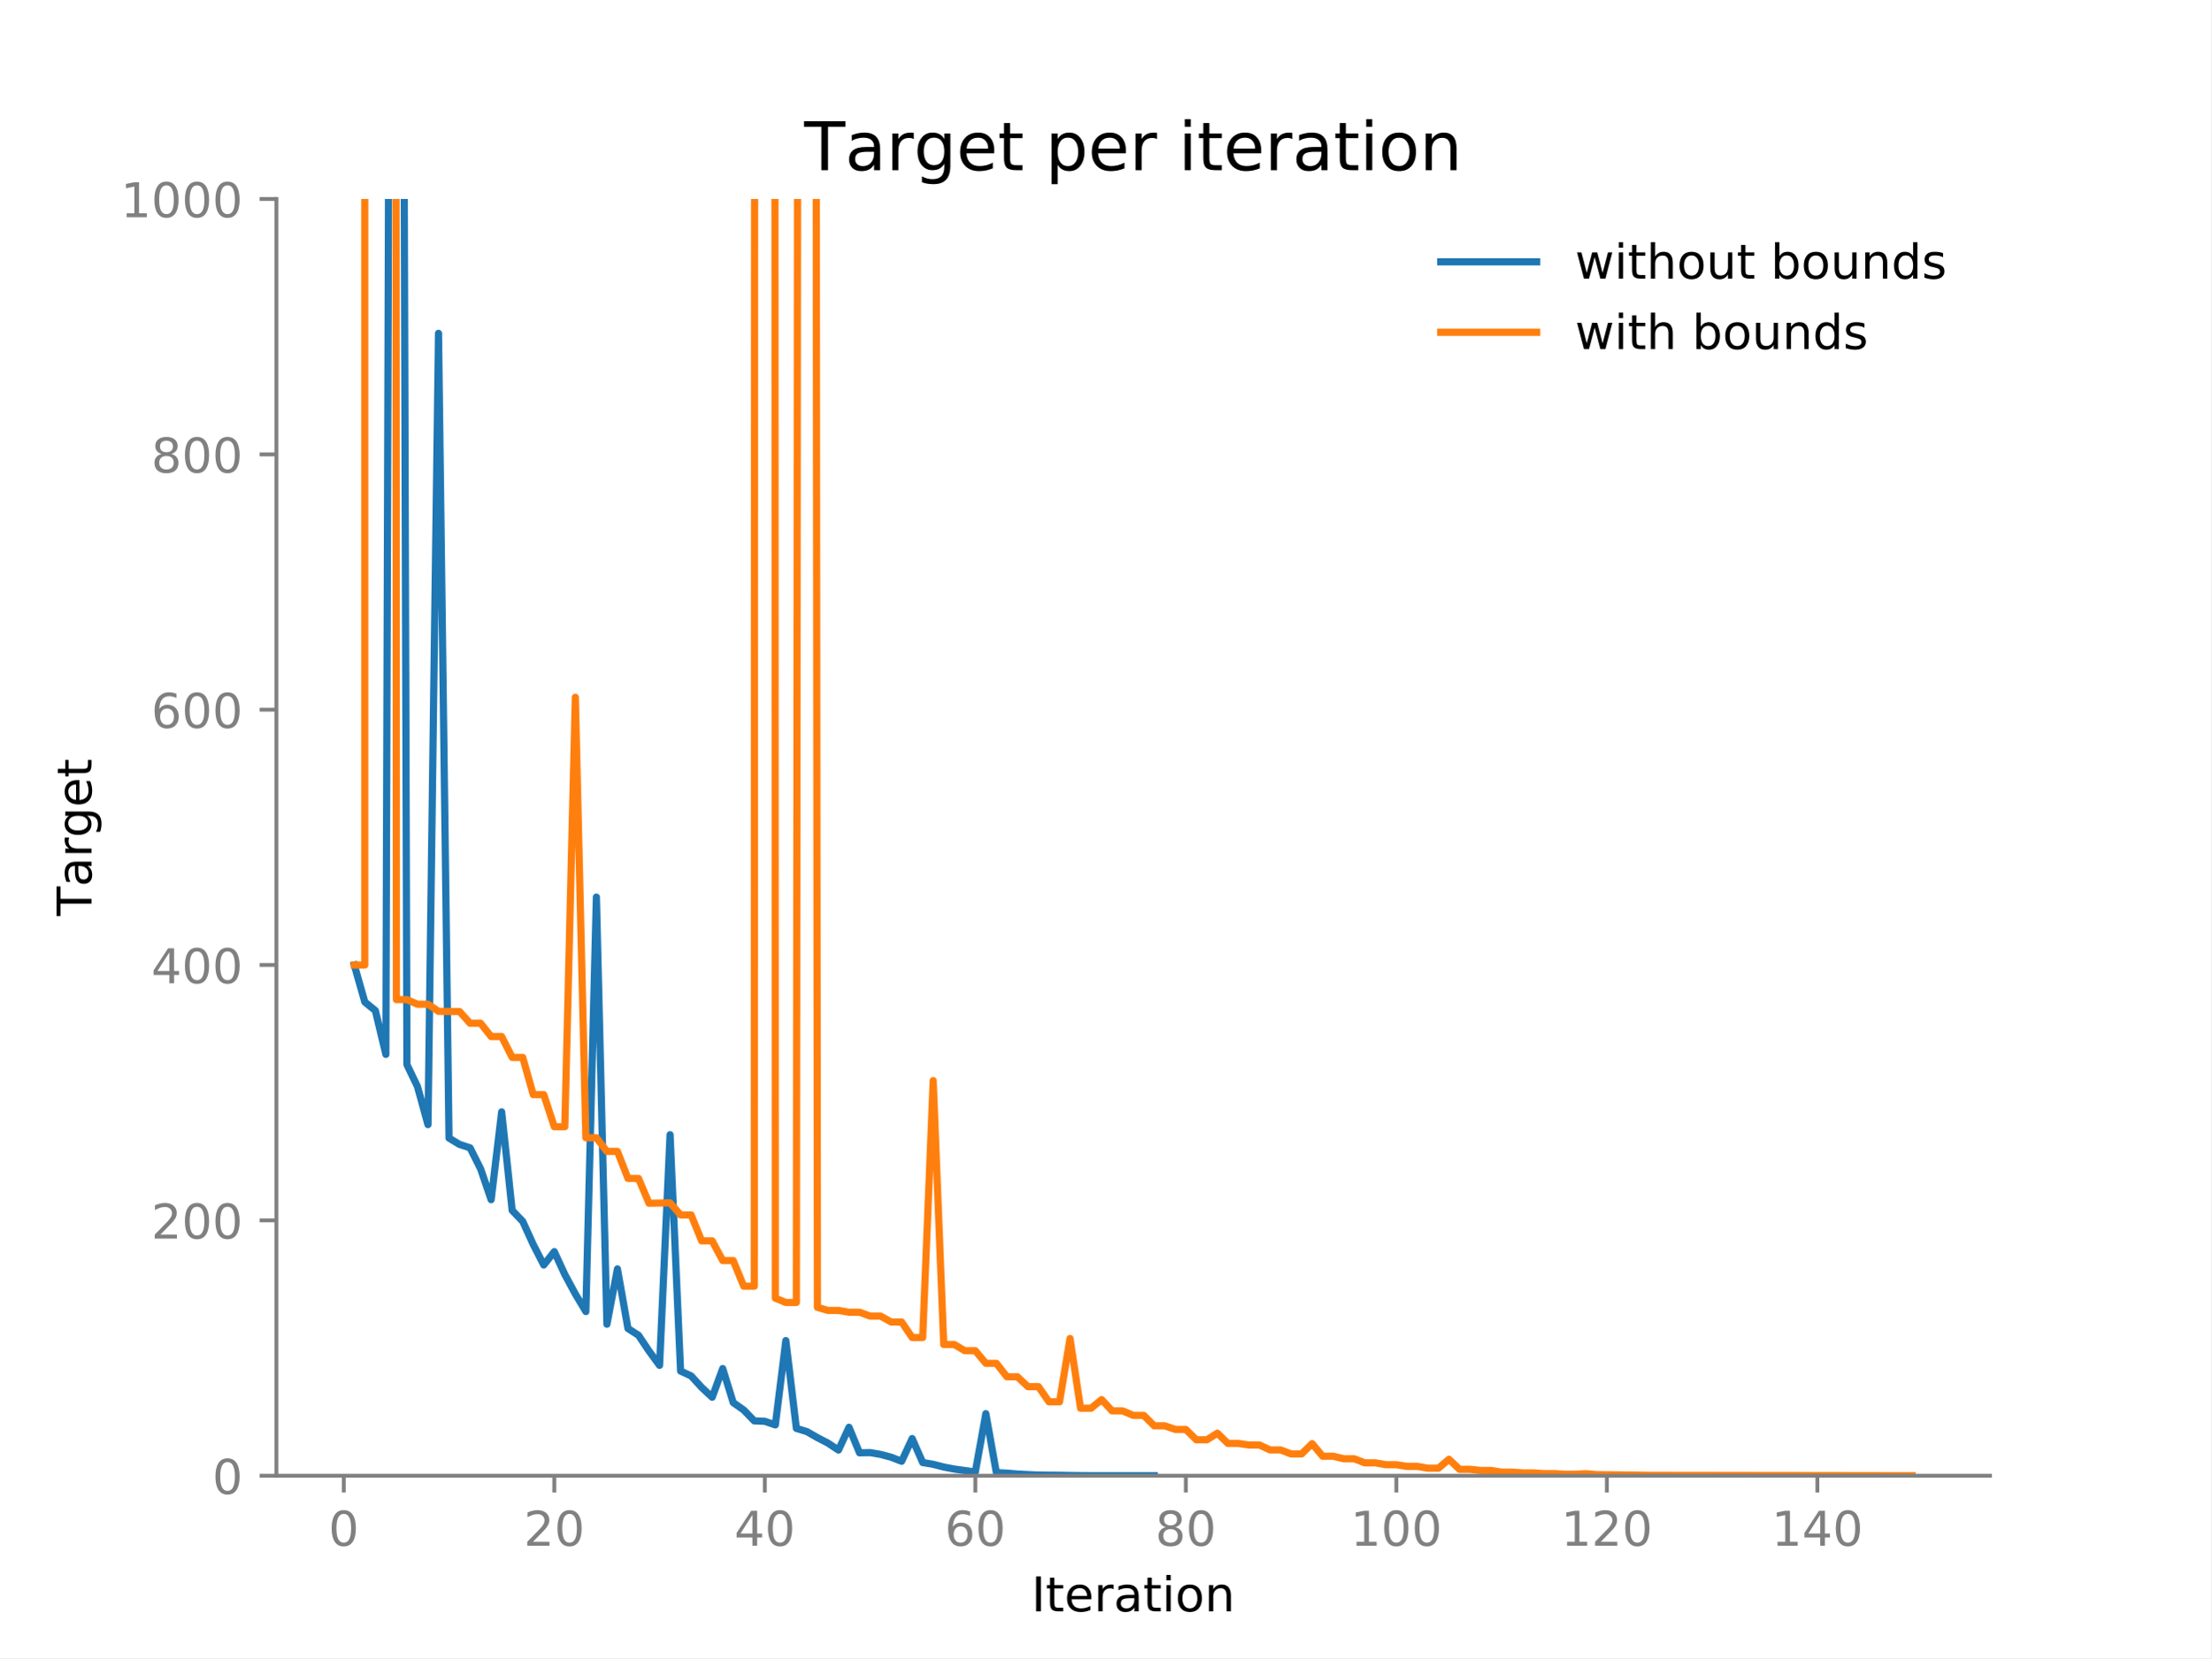
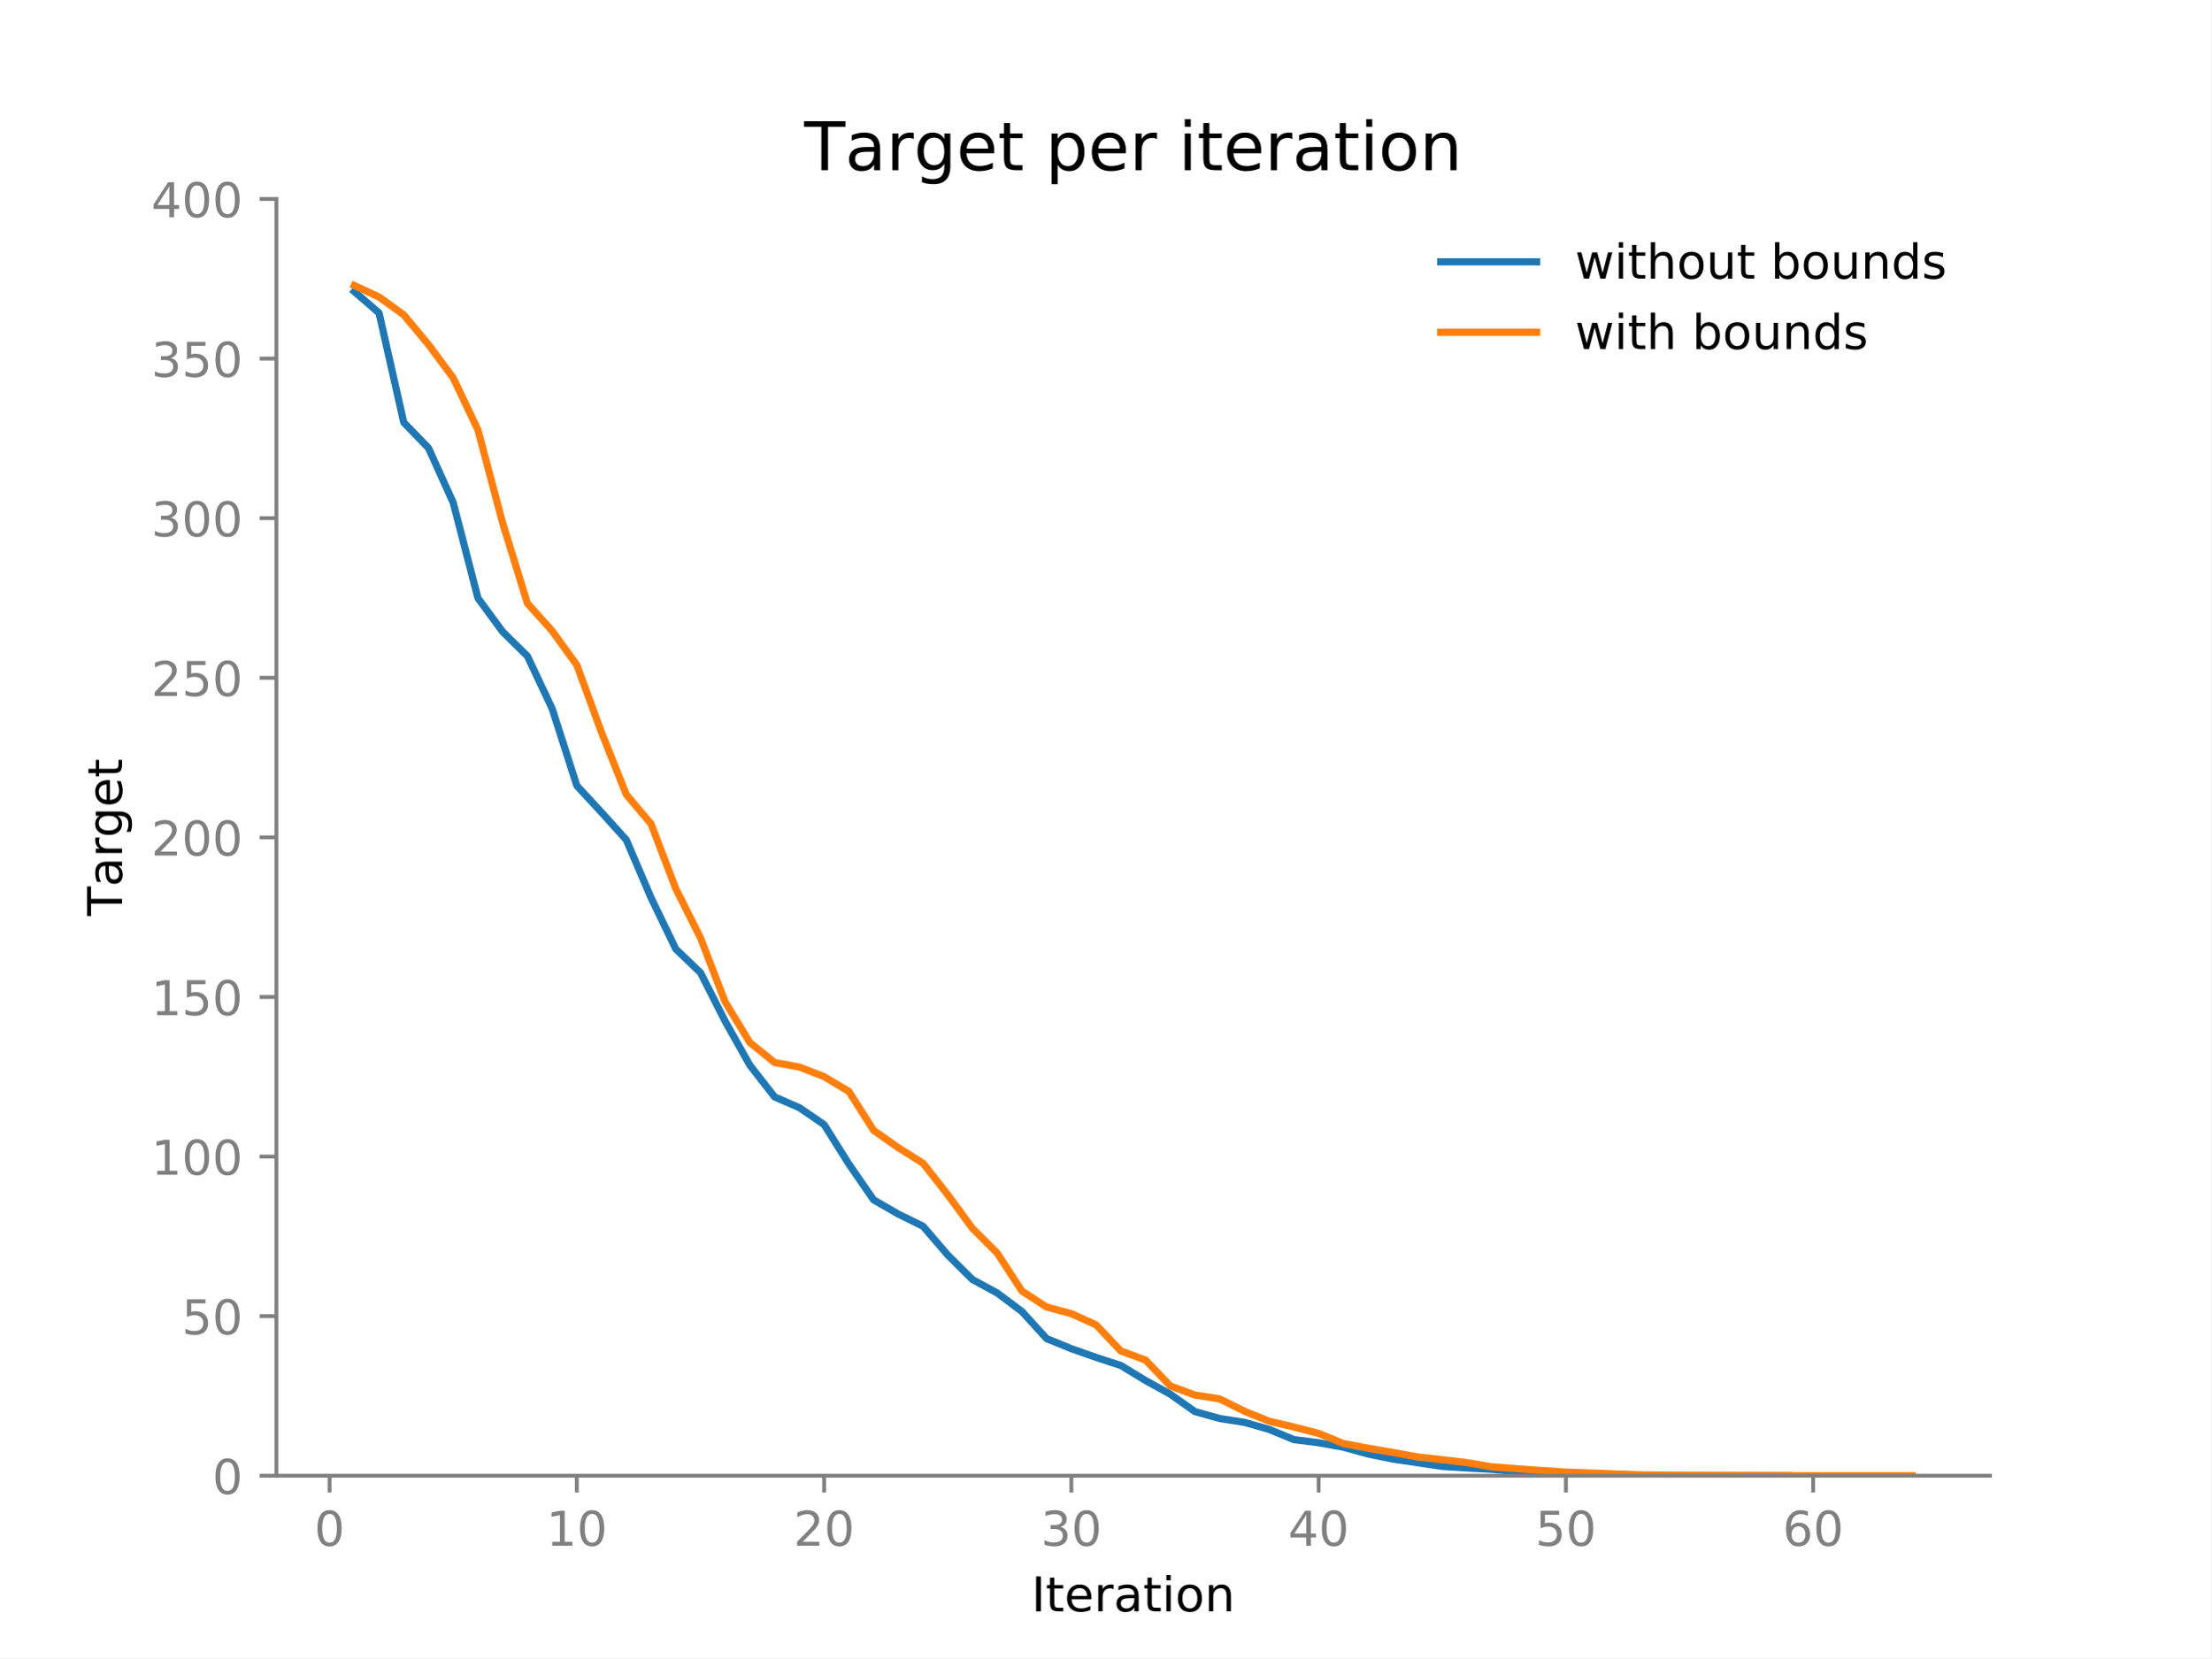
<svg xmlns="http://www.w3.org/2000/svg" xmlns:xlink="http://www.w3.org/1999/xlink" height="345.6pt" version="1.1" viewBox="0 0 460.8 345.6" width="460.8pt">
  <defs>
    <style type="text/css">
*{stroke-linecap:butt;stroke-linejoin:round;}
  </style>
  </defs>
  <g id="figure_1">
    <g id="patch_1">
      <path d="M 0 345.6  L 460.8 345.6  L 460.8 0  L 0 0  z " style="fill:#ffffff;" />
    </g>
    <g id="axes_1">
      <g id="patch_2">
        <path d="M 57.6 307.584  L 414.72 307.584  L 414.72 41.472  L 57.6 41.472  z " style="fill:#ffffff;" />
      </g>
      <g id="matplotlib.axis_1">
        <g id="xtick_1">
          <g id="line2d_1">
            <defs>
-               <path d="M 0 0  L 0 3.5  " id="m849aa59023" style="stroke:#808080;stroke-width:0.8;" />
-             </defs>
-             <g>
-               <use style="fill:#808080;stroke:#808080;stroke-width:0.8;" x="71.639" xlink:href="#m849aa59023" y="307.584" />
+               <path d="M 0 0  L 0 3.5  " id="m22d3cbc49f" style="stroke:#808080;stroke-width:0.8;" />
+             </defs>
+             <g>
+               <use style="fill:#808080;stroke:#808080;stroke-width:0.8;" x="68.679" xlink:href="#m22d3cbc49f" y="307.584" />
            </g>
          </g>
          <g id="text_1">
            <defs>
              <path d="M 31.781 66.406  Q 24.172 66.406 20.328 58.906  Q 16.5 51.422 16.5 36.375  Q 16.5 21.391 20.328 13.891  Q 24.172 6.391 31.781 6.391  Q 39.453 6.391 43.281 13.891  Q 47.125 21.391 47.125 36.375  Q 47.125 51.422 43.281 58.906  Q 39.453 66.406 31.781 66.406  z M 31.781 74.219  Q 44.047 74.219 50.516 64.516  Q 56.984 54.828 56.984 36.375  Q 56.984 17.969 50.516 8.266  Q 44.047 -1.422 31.781 -1.422  Q 19.531 -1.422 13.062 8.266  Q 6.594 17.969 6.594 36.375  Q 6.594 54.828 13.062 64.516  Q 19.531 74.219 31.781 74.219  z " id="DejaVuSans-30" />
            </defs>
-             <g style="fill:#808080;" transform="translate(68.45786 322.1824)scale(0.1 -0.1)">
+             <g style="fill:#808080;" transform="translate(65.49823 322.1824)scale(0.1 -0.1)">
              <use xlink:href="#DejaVuSans-30" />
            </g>
          </g>
        </g>
        <g id="xtick_2">
          <g id="line2d_2">
            <g>
-               <use style="fill:#808080;stroke:#808080;stroke-width:0.8;" x="115.511" xlink:href="#m849aa59023" y="307.584" />
+               <use style="fill:#808080;stroke:#808080;stroke-width:0.8;" x="120.212" xlink:href="#m22d3cbc49f" y="307.584" />
            </g>
          </g>
          <g id="text_2">
            <defs>
-               <path d="M 19.188 8.297  L 53.609 8.297  L 53.609 0  L 7.328 0  L 7.328 8.297  Q 12.938 14.109 22.625 23.891  Q 32.328 33.688 34.812 36.531  Q 39.547 41.844 41.422 45.531  Q 43.312 49.219 43.312 52.781  Q 43.312 58.594 39.234 62.25  Q 35.156 65.922 28.609 65.922  Q 23.969 65.922 18.812 64.312  Q 13.672 62.703 7.812 59.422  L 7.812 69.391  Q 13.766 71.781 18.938 73  Q 24.125 74.219 28.422 74.219  Q 39.75 74.219 46.484 68.547  Q 53.219 62.891 53.219 53.422  Q 53.219 48.922 51.531 44.891  Q 49.859 40.875 45.406 35.406  Q 44.188 33.984 37.641 27.219  Q 31.109 20.453 19.188 8.297  z " id="DejaVuSans-32" />
-             </defs>
-             <g style="fill:#808080;" transform="translate(109.1489 322.1824)scale(0.1 -0.1)">
-               <use xlink:href="#DejaVuSans-32" />
+               <path d="M 12.406 8.297  L 28.516 8.297  L 28.516 63.922  L 10.984 60.406  L 10.984 69.391  L 28.422 72.906  L 38.281 72.906  L 38.281 8.297  L 54.391 8.297  L 54.391 0  L 12.406 0  z " id="DejaVuSans-31" />
+             </defs>
+             <g style="fill:#808080;" transform="translate(113.8494 322.1824)scale(0.1 -0.1)">
+               <use xlink:href="#DejaVuSans-31" />
              <use x="63.623" xlink:href="#DejaVuSans-30" />
            </g>
          </g>
        </g>
        <g id="xtick_3">
          <g id="line2d_3">
            <g>
-               <use style="fill:#808080;stroke:#808080;stroke-width:0.8;" x="159.384" xlink:href="#m849aa59023" y="307.584" />
+               <use style="fill:#808080;stroke:#808080;stroke-width:0.8;" x="171.744" xlink:href="#m22d3cbc49f" y="307.584" />
            </g>
          </g>
          <g id="text_3">
            <defs>
-               <path d="M 37.797 64.312  L 12.891 25.391  L 37.797 25.391  z M 35.203 72.906  L 47.609 72.906  L 47.609 25.391  L 58.016 25.391  L 58.016 17.188  L 47.609 17.188  L 47.609 0  L 37.797 0  L 37.797 17.188  L 4.891 17.188  L 4.891 26.703  z " id="DejaVuSans-34" />
-             </defs>
-             <g style="fill:#808080;" transform="translate(153.0211 322.1824)scale(0.1 -0.1)">
-               <use xlink:href="#DejaVuSans-34" />
+               <path d="M 19.188 8.297  L 53.609 8.297  L 53.609 0  L 7.328 0  L 7.328 8.297  Q 12.938 14.109 22.625 23.891  Q 32.328 33.688 34.812 36.531  Q 39.547 41.844 41.422 45.531  Q 43.312 49.219 43.312 52.781  Q 43.312 58.594 39.234 62.25  Q 35.156 65.922 28.609 65.922  Q 23.969 65.922 18.812 64.312  Q 13.672 62.703 7.812 59.422  L 7.812 69.391  Q 13.766 71.781 18.938 73  Q 24.125 74.219 28.422 74.219  Q 39.75 74.219 46.484 68.547  Q 53.219 62.891 53.219 53.422  Q 53.219 48.922 51.531 44.891  Q 49.859 40.875 45.406 35.406  Q 44.188 33.984 37.641 27.219  Q 31.109 20.453 19.188 8.297  z " id="DejaVuSans-32" />
+             </defs>
+             <g style="fill:#808080;" transform="translate(165.3819 322.1824)scale(0.1 -0.1)">
+               <use xlink:href="#DejaVuSans-32" />
              <use x="63.623" xlink:href="#DejaVuSans-30" />
            </g>
          </g>
        </g>
        <g id="xtick_4">
          <g id="line2d_4">
            <g>
-               <use style="fill:#808080;stroke:#808080;stroke-width:0.8;" x="203.256" xlink:href="#m849aa59023" y="307.584" />
+               <use style="fill:#808080;stroke:#808080;stroke-width:0.8;" x="223.277" xlink:href="#m22d3cbc49f" y="307.584" />
            </g>
          </g>
          <g id="text_4">
            <defs>
-               <path d="M 33.016 40.375  Q 26.375 40.375 22.484 35.828  Q 18.609 31.297 18.609 23.391  Q 18.609 15.531 22.484 10.953  Q 26.375 6.391 33.016 6.391  Q 39.656 6.391 43.531 10.953  Q 47.406 15.531 47.406 23.391  Q 47.406 31.297 43.531 35.828  Q 39.656 40.375 33.016 40.375  z M 52.594 71.297  L 52.594 62.312  Q 48.875 64.062 45.094 64.984  Q 41.312 65.922 37.594 65.922  Q 27.828 65.922 22.672 59.328  Q 17.531 52.734 16.797 39.406  Q 19.672 43.656 24.016 45.922  Q 28.375 48.188 33.594 48.188  Q 44.578 48.188 50.953 41.516  Q 57.328 34.859 57.328 23.391  Q 57.328 12.156 50.688 5.359  Q 44.047 -1.422 33.016 -1.422  Q 20.359 -1.422 13.672 8.266  Q 6.984 17.969 6.984 36.375  Q 6.984 53.656 15.188 63.938  Q 23.391 74.219 37.203 74.219  Q 40.922 74.219 44.703 73.484  Q 48.484 72.75 52.594 71.297  z " id="DejaVuSans-36" />
-             </defs>
-             <g style="fill:#808080;" transform="translate(196.8933 322.1824)scale(0.1 -0.1)">
-               <use xlink:href="#DejaVuSans-36" />
+               <path d="M 40.578 39.312  Q 47.656 37.797 51.625 33  Q 55.609 28.219 55.609 21.188  Q 55.609 10.406 48.188 4.484  Q 40.766 -1.422 27.094 -1.422  Q 22.516 -1.422 17.656 -0.516  Q 12.797 0.391 7.625 2.203  L 7.625 11.719  Q 11.719 9.328 16.594 8.109  Q 21.484 6.891 26.812 6.891  Q 36.078 6.891 40.938 10.547  Q 45.797 14.203 45.797 21.188  Q 45.797 27.641 41.281 31.266  Q 36.766 34.906 28.719 34.906  L 20.219 34.906  L 20.219 43.016  L 29.109 43.016  Q 36.375 43.016 40.234 45.922  Q 44.094 48.828 44.094 54.297  Q 44.094 59.906 40.109 62.906  Q 36.141 65.922 28.719 65.922  Q 24.656 65.922 20.016 65.031  Q 15.375 64.156 9.812 62.312  L 9.812 71.094  Q 15.438 72.656 20.344 73.438  Q 25.25 74.219 29.594 74.219  Q 40.828 74.219 47.359 69.109  Q 53.906 64.016 53.906 55.328  Q 53.906 49.266 50.438 45.094  Q 46.969 40.922 40.578 39.312  z " id="DejaVuSans-33" />
+             </defs>
+             <g style="fill:#808080;" transform="translate(216.9144 322.1824)scale(0.1 -0.1)">
+               <use xlink:href="#DejaVuSans-33" />
              <use x="63.623" xlink:href="#DejaVuSans-30" />
            </g>
          </g>
        </g>
        <g id="xtick_5">
          <g id="line2d_5">
            <g>
-               <use style="fill:#808080;stroke:#808080;stroke-width:0.8;" x="247.128" xlink:href="#m849aa59023" y="307.584" />
+               <use style="fill:#808080;stroke:#808080;stroke-width:0.8;" x="274.809" xlink:href="#m22d3cbc49f" y="307.584" />
            </g>
          </g>
          <g id="text_5">
            <defs>
-               <path d="M 31.781 34.625  Q 24.75 34.625 20.719 30.859  Q 16.703 27.094 16.703 20.516  Q 16.703 13.922 20.719 10.156  Q 24.75 6.391 31.781 6.391  Q 38.812 6.391 42.859 10.172  Q 46.922 13.969 46.922 20.516  Q 46.922 27.094 42.891 30.859  Q 38.875 34.625 31.781 34.625  z M 21.922 38.812  Q 15.578 40.375 12.031 44.719  Q 8.5 49.078 8.5 55.328  Q 8.5 64.062 14.719 69.141  Q 20.953 74.219 31.781 74.219  Q 42.672 74.219 48.875 69.141  Q 55.078 64.062 55.078 55.328  Q 55.078 49.078 51.531 44.719  Q 48 40.375 41.703 38.812  Q 48.828 37.156 52.797 32.312  Q 56.781 27.484 56.781 20.516  Q 56.781 9.906 50.312 4.234  Q 43.844 -1.422 31.781 -1.422  Q 19.734 -1.422 13.25 4.234  Q 6.781 9.906 6.781 20.516  Q 6.781 27.484 10.781 32.312  Q 14.797 37.156 21.922 38.812  z M 18.312 54.391  Q 18.312 48.734 21.844 45.562  Q 25.391 42.391 31.781 42.391  Q 38.141 42.391 41.719 45.562  Q 45.312 48.734 45.312 54.391  Q 45.312 60.062 41.719 63.234  Q 38.141 66.406 31.781 66.406  Q 25.391 66.406 21.844 63.234  Q 18.312 60.062 18.312 54.391  z " id="DejaVuSans-38" />
-             </defs>
-             <g style="fill:#808080;" transform="translate(240.7656 322.1824)scale(0.1 -0.1)">
-               <use xlink:href="#DejaVuSans-38" />
+               <path d="M 37.797 64.312  L 12.891 25.391  L 37.797 25.391  z M 35.203 72.906  L 47.609 72.906  L 47.609 25.391  L 58.016 25.391  L 58.016 17.188  L 47.609 17.188  L 47.609 0  L 37.797 0  L 37.797 17.188  L 4.891 17.188  L 4.891 26.703  z " id="DejaVuSans-34" />
+             </defs>
+             <g style="fill:#808080;" transform="translate(268.4469 322.1824)scale(0.1 -0.1)">
+               <use xlink:href="#DejaVuSans-34" />
              <use x="63.623" xlink:href="#DejaVuSans-30" />
            </g>
          </g>
        </g>
        <g id="xtick_6">
          <g id="line2d_6">
            <g>
-               <use style="fill:#808080;stroke:#808080;stroke-width:0.8;" x="291" xlink:href="#m849aa59023" y="307.584" />
+               <use style="fill:#808080;stroke:#808080;stroke-width:0.8;" x="326.342" xlink:href="#m22d3cbc49f" y="307.584" />
            </g>
          </g>
          <g id="text_6">
            <defs>
-               <path d="M 12.406 8.297  L 28.516 8.297  L 28.516 63.922  L 10.984 60.406  L 10.984 69.391  L 28.422 72.906  L 38.281 72.906  L 38.281 8.297  L 54.391 8.297  L 54.391 0  L 12.406 0  z " id="DejaVuSans-31" />
-             </defs>
-             <g style="fill:#808080;" transform="translate(281.4565 322.1824)scale(0.1 -0.1)">
-               <use xlink:href="#DejaVuSans-31" />
-               <use x="63.623" xlink:href="#DejaVuSans-30" />
-               <use x="127.246" xlink:href="#DejaVuSans-30" />
+               <path d="M 10.797 72.906  L 49.516 72.906  L 49.516 64.594  L 19.828 64.594  L 19.828 46.734  Q 21.969 47.469 24.109 47.828  Q 26.266 48.188 28.422 48.188  Q 40.625 48.188 47.75 41.5  Q 54.891 34.812 54.891 23.391  Q 54.891 11.625 47.562 5.094  Q 40.234 -1.422 26.906 -1.422  Q 22.312 -1.422 17.547 -0.641  Q 12.797 0.141 7.719 1.703  L 7.719 11.625  Q 12.109 9.234 16.797 8.062  Q 21.484 6.891 26.703 6.891  Q 35.156 6.891 40.078 11.328  Q 45.016 15.766 45.016 23.391  Q 45.016 31 40.078 35.438  Q 35.156 39.891 26.703 39.891  Q 22.75 39.891 18.812 39.016  Q 14.891 38.141 10.797 36.281  z " id="DejaVuSans-35" />
+             </defs>
+             <g style="fill:#808080;" transform="translate(319.9793 322.1824)scale(0.1 -0.1)">
+               <use xlink:href="#DejaVuSans-35" />
+               <use x="63.623" xlink:href="#DejaVuSans-30" />
            </g>
          </g>
        </g>
        <g id="xtick_7">
          <g id="line2d_7">
            <g>
-               <use style="fill:#808080;stroke:#808080;stroke-width:0.8;" x="334.873" xlink:href="#m849aa59023" y="307.584" />
+               <use style="fill:#808080;stroke:#808080;stroke-width:0.8;" x="377.874" xlink:href="#m22d3cbc49f" y="307.584" />
            </g>
          </g>
          <g id="text_7">
-             <g style="fill:#808080;" transform="translate(325.3288 322.1824)scale(0.1 -0.1)">
-               <use xlink:href="#DejaVuSans-31" />
-               <use x="63.623" xlink:href="#DejaVuSans-32" />
-               <use x="127.246" xlink:href="#DejaVuSans-30" />
-             </g>
-           </g>
-         </g>
-         <g id="xtick_8">
-           <g id="line2d_8">
-             <g>
-               <use style="fill:#808080;stroke:#808080;stroke-width:0.8;" x="378.745" xlink:href="#m849aa59023" y="307.584" />
-             </g>
-           </g>
-           <g id="text_8">
-             <g style="fill:#808080;" transform="translate(369.201 322.1824)scale(0.1 -0.1)">
-               <use xlink:href="#DejaVuSans-31" />
-               <use x="63.623" xlink:href="#DejaVuSans-34" />
-               <use x="127.246" xlink:href="#DejaVuSans-30" />
-             </g>
-           </g>
-         </g>
-         <g id="text_9">
+             <defs>
+               <path d="M 33.016 40.375  Q 26.375 40.375 22.484 35.828  Q 18.609 31.297 18.609 23.391  Q 18.609 15.531 22.484 10.953  Q 26.375 6.391 33.016 6.391  Q 39.656 6.391 43.531 10.953  Q 47.406 15.531 47.406 23.391  Q 47.406 31.297 43.531 35.828  Q 39.656 40.375 33.016 40.375  z M 52.594 71.297  L 52.594 62.312  Q 48.875 64.062 45.094 64.984  Q 41.312 65.922 37.594 65.922  Q 27.828 65.922 22.672 59.328  Q 17.531 52.734 16.797 39.406  Q 19.672 43.656 24.016 45.922  Q 28.375 48.188 33.594 48.188  Q 44.578 48.188 50.953 41.516  Q 57.328 34.859 57.328 23.391  Q 57.328 12.156 50.688 5.359  Q 44.047 -1.422 33.016 -1.422  Q 20.359 -1.422 13.672 8.266  Q 6.984 17.969 6.984 36.375  Q 6.984 53.656 15.188 63.938  Q 23.391 74.219 37.203 74.219  Q 40.922 74.219 44.703 73.484  Q 48.484 72.75 52.594 71.297  z " id="DejaVuSans-36" />
+             </defs>
+             <g style="fill:#808080;" transform="translate(371.5118 322.1824)scale(0.1 -0.1)">
+               <use xlink:href="#DejaVuSans-36" />
+               <use x="63.623" xlink:href="#DejaVuSans-30" />
+             </g>
+           </g>
+         </g>
+         <g id="text_8">
          <defs>
            <path d="M 9.812 72.906  L 19.672 72.906  L 19.672 0  L 9.812 0  z " id="DejaVuSans-49" />
            <path d="M 18.312 70.219  L 18.312 54.688  L 36.812 54.688  L 36.812 47.703  L 18.312 47.703  L 18.312 18.016  Q 18.312 11.328 20.141 9.422  Q 21.969 7.516 27.594 7.516  L 36.812 7.516  L 36.812 0  L 27.594 0  Q 17.188 0 13.234 3.875  Q 9.281 7.766 9.281 18.016  L 9.281 47.703  L 2.688 47.703  L 2.688 54.688  L 9.281 54.688  L 9.281 70.219  z " id="DejaVuSans-74" />
            <path d="M 56.203 29.594  L 56.203 25.203  L 14.891 25.203  Q 15.484 15.922 20.484 11.062  Q 25.484 6.203 34.422 6.203  Q 39.594 6.203 44.453 7.469  Q 49.312 8.734 54.109 11.281  L 54.109 2.781  Q 49.266 0.734 44.188 -0.344  Q 39.109 -1.422 33.891 -1.422  Q 20.797 -1.422 13.156 6.188  Q 5.516 13.812 5.516 26.812  Q 5.516 40.234 12.766 48.109  Q 20.016 56 32.328 56  Q 43.359 56 49.781 48.891  Q 56.203 41.797 56.203 29.594  z M 47.219 32.234  Q 47.125 39.594 43.094 43.984  Q 39.062 48.391 32.422 48.391  Q 24.906 48.391 20.391 44.141  Q 15.875 39.891 15.188 32.172  z " id="DejaVuSans-65" />
            <path d="M 41.109 46.297  Q 39.594 47.172 37.812 47.578  Q 36.031 48 33.891 48  Q 26.266 48 22.188 43.047  Q 18.109 38.094 18.109 28.812  L 18.109 0  L 9.078 0  L 9.078 54.688  L 18.109 54.688  L 18.109 46.188  Q 20.953 51.172 25.484 53.578  Q 30.031 56 36.531 56  Q 37.453 56 38.578 55.875  Q 39.703 55.766 41.062 55.516  z " id="DejaVuSans-72" />
            <path d="M 34.281 27.484  Q 23.391 27.484 19.188 25  Q 14.984 22.516 14.984 16.5  Q 14.984 11.719 18.141 8.906  Q 21.297 6.109 26.703 6.109  Q 34.188 6.109 38.703 11.406  Q 43.219 16.703 43.219 25.484  L 43.219 27.484  z M 52.203 31.203  L 52.203 0  L 43.219 0  L 43.219 8.297  Q 40.141 3.328 35.547 0.953  Q 30.953 -1.422 24.312 -1.422  Q 15.922 -1.422 10.953 3.297  Q 6 8.016 6 15.922  Q 6 25.141 12.172 29.828  Q 18.359 34.516 30.609 34.516  L 43.219 34.516  L 43.219 35.406  Q 43.219 41.609 39.141 45  Q 35.062 48.391 27.688 48.391  Q 23 48.391 18.547 47.266  Q 14.109 46.141 10.016 43.891  L 10.016 52.203  Q 14.938 54.109 19.578 55.047  Q 24.219 56 28.609 56  Q 40.484 56 46.344 49.844  Q 52.203 43.703 52.203 31.203  z " id="DejaVuSans-61" />
            <path d="M 9.422 54.688  L 18.406 54.688  L 18.406 0  L 9.422 0  z M 9.422 75.984  L 18.406 75.984  L 18.406 64.594  L 9.422 64.594  z " id="DejaVuSans-69" />
            <path d="M 30.609 48.391  Q 23.391 48.391 19.188 42.75  Q 14.984 37.109 14.984 27.297  Q 14.984 17.484 19.156 11.844  Q 23.344 6.203 30.609 6.203  Q 37.797 6.203 41.984 11.859  Q 46.188 17.531 46.188 27.297  Q 46.188 37.016 41.984 42.703  Q 37.797 48.391 30.609 48.391  z M 30.609 56  Q 42.328 56 49.016 48.375  Q 55.719 40.766 55.719 27.297  Q 55.719 13.875 49.016 6.219  Q 42.328 -1.422 30.609 -1.422  Q 18.844 -1.422 12.172 6.219  Q 5.516 13.875 5.516 27.297  Q 5.516 40.766 12.172 48.375  Q 18.844 56 30.609 56  z " id="DejaVuSans-6f" />
            <path d="M 54.891 33.016  L 54.891 0  L 45.906 0  L 45.906 32.719  Q 45.906 40.484 42.875 44.328  Q 39.844 48.188 33.797 48.188  Q 26.516 48.188 22.312 43.547  Q 18.109 38.922 18.109 30.906  L 18.109 0  L 9.078 0  L 9.078 54.688  L 18.109 54.688  L 18.109 46.188  Q 21.344 51.125 25.703 53.562  Q 30.078 56 35.797 56  Q 45.219 56 50.047 50.172  Q 54.891 44.344 54.891 33.016  z " id="DejaVuSans-6e" />
          </defs>
          <g transform="translate(214.9514 335.8606)scale(0.1 -0.1)">
            <use xlink:href="#DejaVuSans-49" />
            <use x="29.492" xlink:href="#DejaVuSans-74" />
            <use x="68.701" xlink:href="#DejaVuSans-65" />
            <use x="130.225" xlink:href="#DejaVuSans-72" />
            <use x="171.338" xlink:href="#DejaVuSans-61" />
            <use x="232.617" xlink:href="#DejaVuSans-74" />
            <use x="271.826" xlink:href="#DejaVuSans-69" />
            <use x="299.609" xlink:href="#DejaVuSans-6f" />
            <use x="360.791" xlink:href="#DejaVuSans-6e" />
          </g>
        </g>
      </g>
      <g id="matplotlib.axis_2">
        <g id="ytick_1">
-           <g id="line2d_9">
-             <defs>
-               <path d="M 0 0  L -3.5 0  " id="m0ab8b63453" style="stroke:#808080;stroke-width:0.8;" />
-             </defs>
-             <g>
-               <use style="fill:#808080;stroke:#808080;stroke-width:0.8;" x="57.6" xlink:href="#m0ab8b63453" y="307.584" />
-             </g>
-           </g>
-           <g id="text_10">
+           <g id="line2d_8">
+             <defs>
+               <path d="M 0 0  L -3.5 0  " id="m11de4ccf35" style="stroke:#808080;stroke-width:0.8;" />
+             </defs>
+             <g>
+               <use style="fill:#808080;stroke:#808080;stroke-width:0.8;" x="57.6" xlink:href="#m11de4ccf35" y="307.584" />
+             </g>
+           </g>
+           <g id="text_9">
            <g style="fill:#808080;" transform="translate(44.2375 311.3832)scale(0.1 -0.1)">
              <use xlink:href="#DejaVuSans-30" />
            </g>
          </g>
        </g>
        <g id="ytick_2">
+           <g id="line2d_9">
+             <g>
+               <use style="fill:#808080;stroke:#808080;stroke-width:0.8;" x="57.6" xlink:href="#m11de4ccf35" y="274.32" />
+             </g>
+           </g>
+           <g id="text_10">
+             <g style="fill:#808080;" transform="translate(37.875 278.1192)scale(0.1 -0.1)">
+               <use xlink:href="#DejaVuSans-35" />
+               <use x="63.623" xlink:href="#DejaVuSans-30" />
+             </g>
+           </g>
+         </g>
+         <g id="ytick_3">
          <g id="line2d_10">
            <g>
-               <use style="fill:#808080;stroke:#808080;stroke-width:0.8;" x="57.6" xlink:href="#m0ab8b63453" y="254.362" />
+               <use style="fill:#808080;stroke:#808080;stroke-width:0.8;" x="57.6" xlink:href="#m11de4ccf35" y="241.056" />
            </g>
          </g>
          <g id="text_11">
-             <g style="fill:#808080;" transform="translate(31.5125 258.1608)scale(0.1 -0.1)">
+             <g style="fill:#808080;" transform="translate(31.5125 244.8552)scale(0.1 -0.1)">
+               <use xlink:href="#DejaVuSans-31" />
+               <use x="63.623" xlink:href="#DejaVuSans-30" />
+               <use x="127.246" xlink:href="#DejaVuSans-30" />
+             </g>
+           </g>
+         </g>
+         <g id="ytick_4">
+           <g id="line2d_11">
+             <g>
+               <use style="fill:#808080;stroke:#808080;stroke-width:0.8;" x="57.6" xlink:href="#m11de4ccf35" y="207.792" />
+             </g>
+           </g>
+           <g id="text_12">
+             <g style="fill:#808080;" transform="translate(31.5125 211.5912)scale(0.1 -0.1)">
+               <use xlink:href="#DejaVuSans-31" />
+               <use x="63.623" xlink:href="#DejaVuSans-35" />
+               <use x="127.246" xlink:href="#DejaVuSans-30" />
+             </g>
+           </g>
+         </g>
+         <g id="ytick_5">
+           <g id="line2d_12">
+             <g>
+               <use style="fill:#808080;stroke:#808080;stroke-width:0.8;" x="57.6" xlink:href="#m11de4ccf35" y="174.528" />
+             </g>
+           </g>
+           <g id="text_13">
+             <g style="fill:#808080;" transform="translate(31.5125 178.3272)scale(0.1 -0.1)">
              <use xlink:href="#DejaVuSans-32" />
              <use x="63.623" xlink:href="#DejaVuSans-30" />
              <use x="127.246" xlink:href="#DejaVuSans-30" />
            </g>
          </g>
        </g>
-         <g id="ytick_3">
-           <g id="line2d_11">
-             <g>
-               <use style="fill:#808080;stroke:#808080;stroke-width:0.8;" x="57.6" xlink:href="#m0ab8b63453" y="201.139" />
-             </g>
-           </g>
-           <g id="text_12">
-             <g style="fill:#808080;" transform="translate(31.5125 204.9384)scale(0.1 -0.1)">
+         <g id="ytick_6">
+           <g id="line2d_13">
+             <g>
+               <use style="fill:#808080;stroke:#808080;stroke-width:0.8;" x="57.6" xlink:href="#m11de4ccf35" y="141.264" />
+             </g>
+           </g>
+           <g id="text_14">
+             <g style="fill:#808080;" transform="translate(31.5125 145.0632)scale(0.1 -0.1)">
+               <use xlink:href="#DejaVuSans-32" />
+               <use x="63.623" xlink:href="#DejaVuSans-35" />
+               <use x="127.246" xlink:href="#DejaVuSans-30" />
+             </g>
+           </g>
+         </g>
+         <g id="ytick_7">
+           <g id="line2d_14">
+             <g>
+               <use style="fill:#808080;stroke:#808080;stroke-width:0.8;" x="57.6" xlink:href="#m11de4ccf35" y="108" />
+             </g>
+           </g>
+           <g id="text_15">
+             <g style="fill:#808080;" transform="translate(31.5125 111.7992)scale(0.1 -0.1)">
+               <use xlink:href="#DejaVuSans-33" />
+               <use x="63.623" xlink:href="#DejaVuSans-30" />
+               <use x="127.246" xlink:href="#DejaVuSans-30" />
+             </g>
+           </g>
+         </g>
+         <g id="ytick_8">
+           <g id="line2d_15">
+             <g>
+               <use style="fill:#808080;stroke:#808080;stroke-width:0.8;" x="57.6" xlink:href="#m11de4ccf35" y="74.736" />
+             </g>
+           </g>
+           <g id="text_16">
+             <g style="fill:#808080;" transform="translate(31.5125 78.53522)scale(0.1 -0.1)">
+               <use xlink:href="#DejaVuSans-33" />
+               <use x="63.623" xlink:href="#DejaVuSans-35" />
+               <use x="127.246" xlink:href="#DejaVuSans-30" />
+             </g>
+           </g>
+         </g>
+         <g id="ytick_9">
+           <g id="line2d_16">
+             <g>
+               <use style="fill:#808080;stroke:#808080;stroke-width:0.8;" x="57.6" xlink:href="#m11de4ccf35" y="41.472" />
+             </g>
+           </g>
+           <g id="text_17">
+             <g style="fill:#808080;" transform="translate(31.5125 45.27122)scale(0.1 -0.1)">
              <use xlink:href="#DejaVuSans-34" />
              <use x="63.623" xlink:href="#DejaVuSans-30" />
              <use x="127.246" xlink:href="#DejaVuSans-30" />
            </g>
          </g>
        </g>
-         <g id="ytick_4">
-           <g id="line2d_12">
-             <g>
-               <use style="fill:#808080;stroke:#808080;stroke-width:0.8;" x="57.6" xlink:href="#m0ab8b63453" y="147.917" />
-             </g>
-           </g>
-           <g id="text_13">
-             <g style="fill:#808080;" transform="translate(31.5125 151.716)scale(0.1 -0.1)">
-               <use xlink:href="#DejaVuSans-36" />
-               <use x="63.623" xlink:href="#DejaVuSans-30" />
-               <use x="127.246" xlink:href="#DejaVuSans-30" />
-             </g>
-           </g>
-         </g>
-         <g id="ytick_5">
-           <g id="line2d_13">
-             <g>
-               <use style="fill:#808080;stroke:#808080;stroke-width:0.8;" x="57.6" xlink:href="#m0ab8b63453" y="94.694" />
-             </g>
-           </g>
-           <g id="text_14">
-             <g style="fill:#808080;" transform="translate(31.5125 98.49362)scale(0.1 -0.1)">
-               <use xlink:href="#DejaVuSans-38" />
-               <use x="63.623" xlink:href="#DejaVuSans-30" />
-               <use x="127.246" xlink:href="#DejaVuSans-30" />
-             </g>
-           </g>
-         </g>
-         <g id="ytick_6">
-           <g id="line2d_14">
-             <g>
-               <use style="fill:#808080;stroke:#808080;stroke-width:0.8;" x="57.6" xlink:href="#m0ab8b63453" y="41.472" />
-             </g>
-           </g>
-           <g id="text_15">
-             <g style="fill:#808080;" transform="translate(25.15 45.27122)scale(0.1 -0.1)">
-               <use xlink:href="#DejaVuSans-31" />
-               <use x="63.623" xlink:href="#DejaVuSans-30" />
-               <use x="127.246" xlink:href="#DejaVuSans-30" />
-               <use x="190.869" xlink:href="#DejaVuSans-30" />
-             </g>
-           </g>
-         </g>
-         <g id="text_16">
+         <g id="text_18">
          <defs>
            <path d="M -0.297 72.906  L 61.375 72.906  L 61.375 64.594  L 35.5 64.594  L 35.5 0  L 25.594 0  L 25.594 64.594  L -0.297 64.594  z " id="DejaVuSans-54" />
            <path d="M 45.406 27.984  Q 45.406 37.75 41.375 43.109  Q 37.359 48.484 30.078 48.484  Q 22.859 48.484 18.828 43.109  Q 14.797 37.75 14.797 27.984  Q 14.797 18.266 18.828 12.891  Q 22.859 7.516 30.078 7.516  Q 37.359 7.516 41.375 12.891  Q 45.406 18.266 45.406 27.984  z M 54.391 6.781  Q 54.391 -7.172 48.188 -13.984  Q 42 -20.797 29.203 -20.797  Q 24.469 -20.797 20.266 -20.094  Q 16.062 -19.391 12.109 -17.922  L 12.109 -9.188  Q 16.062 -11.328 19.922 -12.344  Q 23.781 -13.375 27.781 -13.375  Q 36.625 -13.375 41.016 -8.766  Q 45.406 -4.156 45.406 5.172  L 45.406 9.625  Q 42.625 4.781 38.281 2.391  Q 33.938 0 27.875 0  Q 17.828 0 11.672 7.656  Q 5.516 15.328 5.516 27.984  Q 5.516 40.672 11.672 48.328  Q 17.828 56 27.875 56  Q 33.938 56 38.281 53.609  Q 42.625 51.219 45.406 46.391  L 45.406 54.688  L 54.391 54.688  z " id="DejaVuSans-67" />
          </defs>
-           <g transform="translate(19.07031 190.8991)rotate(-90)scale(0.1 -0.1)">
+           <g transform="translate(25.43281 190.8991)rotate(-90)scale(0.1 -0.1)">
            <use xlink:href="#DejaVuSans-54" />
            <use x="60.834" xlink:href="#DejaVuSans-61" />
            <use x="122.113" xlink:href="#DejaVuSans-72" />
            <use x="163.211" xlink:href="#DejaVuSans-67" />
            <use x="226.688" xlink:href="#DejaVuSans-65" />
            <use x="288.211" xlink:href="#DejaVuSans-74" />
          </g>
        </g>
      </g>
-       <g id="line2d_15">
-         <path clip-path="url(#pf85f6360da)" d="M 73.833 201.139  L 76.026 208.856  L 78.22 210.639  L 80.414 219.771  L 81.091 -1  M 84.119 -1  L 84.801 221.9  L 86.994 226.459  L 89.188 234.414  L 91.382 69.479  L 93.575 237.219  L 95.769 238.539  L 97.962 239.251  L 100.156 243.626  L 102.35 250.057  L 104.543 231.749  L 106.737 252.287  L 108.931 254.571  L 111.124 259.391  L 113.318 263.667  L 115.511 260.881  L 117.705 265.643  L 119.899 269.705  L 122.092 273.37  L 124.286 186.983  L 126.479 276.008  L 128.673 264.485  L 130.867 276.902  L 133.06 278.313  L 135.254 281.596  L 137.447 284.583  L 139.641 236.51  L 141.835 285.772  L 144.028 286.785  L 146.222 289.183  L 148.416 291.23  L 150.609 285.255  L 152.803 292.35  L 154.996 293.893  L 157.19 296.157  L 159.384 296.246  L 161.577 296.997  L 163.771 279.421  L 165.964 297.723  L 168.158 298.394  L 170.352 299.649  L 172.545 300.788  L 174.739 302.241  L 176.932 297.492  L 179.126 302.815  L 181.32 302.767  L 183.513 303.141  L 185.707 303.726  L 187.901 304.577  L 190.094 299.841  L 192.288 304.837  L 194.481 305.209  L 196.675 305.776  L 198.869 306.197  L 201.062 306.499  L 203.256 306.81  L 205.449 294.652  L 207.643 306.94  L 209.837 307.052  L 212.03 307.235  L 214.224 307.352  L 216.417 307.453  L 218.611 307.48  L 220.805 307.494  L 222.998 307.535  L 225.192 307.565  L 227.386 307.578  L 229.579 307.581  L 231.773 307.584  L 233.966 307.584  L 236.16 307.584  L 238.354 307.584  L 240.547 307.584  " style="fill:none;stroke:#1f77b4;stroke-linecap:square;stroke-width:1.5;" />
-       </g>
-       <g id="line2d_16">
-         <path clip-path="url(#pf85f6360da)" d="M 73.833 201.139  L 76.026 201.139  L 76.026 -1  M 82.519 -1  L 82.607 208.354  L 84.801 208.354  L 86.994 209.311  L 89.188 209.311  L 91.382 210.799  L 95.769 210.833  L 97.962 213.281  L 100.156 213.281  L 102.35 216.054  L 104.543 216.054  L 106.737 220.393  L 108.931 220.393  L 111.124 228.154  L 113.318 228.154  L 115.511 234.847  L 117.705 234.847  L 119.899 145.325  L 122.092 237.144  L 124.286 237.144  L 126.479 239.998  L 128.673 239.998  L 130.867 245.621  L 133.06 245.621  L 135.254 250.794  L 139.641 250.715  L 141.835 253.233  L 144.028 253.233  L 146.222 258.633  L 148.416 258.633  L 150.609 262.742  L 152.803 262.742  L 154.996 268.092  L 157.19 268.092  L 157.274 -1  M 161.492 -1  L 161.577 270.584  L 163.771 271.476  L 165.964 271.476  L 166.246 -1  M 170.069 -1  L 170.352 272.493  L 172.545 273.135  L 174.739 273.135  L 176.932 273.513  L 179.126 273.513  L 181.32 274.314  L 183.513 274.314  L 185.707 275.543  L 187.901 275.543  L 190.094 278.787  L 192.288 278.787  L 194.481 225.233  L 196.675 280.238  L 198.869 280.238  L 201.062 281.53  L 203.256 281.53  L 205.449 284.156  L 207.643 284.156  L 209.837 286.963  L 212.03 286.963  L 214.224 289.023  L 216.417 289.023  L 218.611 292.189  L 220.805 292.189  L 222.998 278.984  L 225.192 293.524  L 227.386 293.524  L 229.579 291.714  L 231.773 294.078  L 233.966 294.078  L 236.16 295.008  L 238.354 295.008  L 240.547 297.183  L 242.741 297.183  L 244.934 297.945  L 247.128 297.945  L 249.322 300.099  L 251.515 300.099  L 253.709 298.722  L 255.903 300.859  L 258.096 300.859  L 260.29 301.185  L 262.483 301.185  L 264.677 302.211  L 266.871 302.211  L 269.064 303.042  L 271.258 303.042  L 273.451 300.897  L 275.645 303.525  L 277.839 303.525  L 280.032 304.058  L 282.226 304.058  L 284.419 304.902  L 286.613 304.902  L 288.807 305.292  L 291 305.292  L 293.194 305.645  L 295.388 305.645  L 297.581 306.021  L 299.775 306.021  L 301.968 304.162  L 304.162 306.249  L 306.356 306.249  L 308.549 306.494  L 310.743 306.494  L 312.936 306.846  L 315.13 306.846  L 317.324 306.999  L 319.517 306.999  L 321.711 307.148  L 323.904 307.148  L 326.098 307.285  L 328.292 307.285  L 330.485 307.168  L 332.679 307.359  L 339.26 307.441  L 343.647 307.507  L 398.487 307.584  L 398.487 307.584  " style="fill:none;stroke:#ff7f0e;stroke-linecap:square;stroke-width:1.5;" />
+       <g id="line2d_17">
+         <path clip-path="url(#p88c268f92f)" d="M 73.833 60.765  L 78.986 65.221  L 84.139 88.051  L 89.292 93.375  L 94.446 104.771  L 99.599 124.66  L 104.752 131.671  L 109.905 136.752  L 115.059 147.69  L 120.212 163.768  L 125.365 169.341  L 130.518 175.051  L 135.672 187.102  L 140.825 197.793  L 145.978 202.732  L 151.131 212.887  L 156.285 222.05  L 161.438 228.643  L 166.591 230.879  L 171.744 234.406  L 176.898 242.615  L 182.051 250.081  L 187.204 253.054  L 192.357 255.586  L 197.511 261.582  L 202.664 266.698  L 207.817 269.499  L 212.97 273.357  L 218.124 279.017  L 223.277 281.115  L 228.43 282.932  L 233.583 284.61  L 238.737 287.747  L 243.89 290.594  L 249.043 294.228  L 254.196 295.661  L 259.35 296.475  L 264.503 297.938  L 269.656 300.065  L 274.809 300.716  L 279.963 301.645  L 285.116 303.063  L 290.269 304.116  L 295.422 304.872  L 300.576 305.649  L 305.729 305.974  L 310.882 306.254  L 316.035 306.712  L 321.189 307.005  L 326.342 307.257  L 331.495 307.358  L 336.648 307.46  L 341.802 307.537  L 346.955 307.568  L 352.108 307.578  L 357.261 307.583  L 362.415 307.584  L 367.568 307.584  L 372.721 307.584  " style="fill:none;stroke:#1f77b4;stroke-linecap:square;stroke-width:1.5;" />
+       </g>
+       <g id="line2d_18">
+         <path clip-path="url(#p88c268f92f)" d="M 73.833 59.508  L 78.986 61.901  L 84.139 65.62  L 89.292 71.825  L 94.446 78.759  L 99.599 89.606  L 104.752 109.009  L 109.905 125.741  L 115.059 131.485  L 120.212 138.618  L 125.365 152.678  L 130.518 165.608  L 135.672 171.706  L 140.825 185.207  L 145.978 195.478  L 151.131 208.854  L 156.285 217.315  L 161.438 221.461  L 166.591 222.405  L 171.744 224.408  L 176.898 227.482  L 182.051 235.592  L 187.204 239.219  L 192.357 242.449  L 197.511 249.014  L 202.664 256.03  L 207.817 261.18  L 212.97 269.096  L 218.124 272.435  L 223.277 273.819  L 228.43 276.144  L 233.583 281.582  L 238.737 283.486  L 243.89 288.871  L 249.043 290.773  L 254.196 291.585  L 259.35 294.152  L 264.503 296.229  L 269.656 297.437  L 274.809 298.769  L 279.963 300.878  L 285.116 301.855  L 290.269 302.736  L 295.422 303.675  L 300.576 304.247  L 305.729 304.859  L 310.882 305.739  L 316.035 306.122  L 321.189 306.494  L 326.342 306.835  L 331.495 307.022  L 336.648 307.228  L 341.802 307.392  L 346.955 307.471  L 352.108 307.513  L 357.261 307.535  L 362.415 307.566  L 367.568 307.58  L 372.721 307.583  L 377.874 307.583  L 383.028 307.584  L 388.181 307.584  L 393.334 307.584  L 398.487 307.584  " style="fill:none;stroke:#ff7f0e;stroke-linecap:square;stroke-width:1.5;" />
      </g>
      <g id="patch_3">
        <path d="M 57.6 307.584  L 57.6 41.472  " style="fill:none;stroke:#808080;stroke-linecap:square;stroke-linejoin:miter;stroke-width:0.8;" />
      </g>
      <g id="patch_4">
        <path d="M 57.6 307.584  L 414.72 307.584  " style="fill:none;stroke:#808080;stroke-linecap:square;stroke-linejoin:miter;stroke-width:0.8;" />
      </g>
-       <g id="text_17">
+       <g id="text_19">
        <defs>
          <path id="DejaVuSans-20" />
          <path d="M 18.109 8.203  L 18.109 -20.797  L 9.078 -20.797  L 9.078 54.688  L 18.109 54.688  L 18.109 46.391  Q 20.953 51.266 25.266 53.625  Q 29.594 56 35.594 56  Q 45.562 56 51.781 48.094  Q 58.016 40.188 58.016 27.297  Q 58.016 14.406 51.781 6.484  Q 45.562 -1.422 35.594 -1.422  Q 29.594 -1.422 25.266 0.953  Q 20.953 3.328 18.109 8.203  z M 48.688 27.297  Q 48.688 37.203 44.609 42.844  Q 40.531 48.484 33.406 48.484  Q 26.266 48.484 22.188 42.844  Q 18.109 37.203 18.109 27.297  Q 18.109 17.391 22.188 11.75  Q 26.266 6.109 33.406 6.109  Q 40.531 6.109 44.609 11.75  Q 48.688 17.391 48.688 27.297  z " id="DejaVuSans-70" />
        </defs>
        <g transform="translate(167.5906 35.472)scale(0.14 -0.14)">
          <use xlink:href="#DejaVuSans-54" />
          <use x="60.834" xlink:href="#DejaVuSans-61" />
          <use x="122.113" xlink:href="#DejaVuSans-72" />
          <use x="163.211" xlink:href="#DejaVuSans-67" />
          <use x="226.688" xlink:href="#DejaVuSans-65" />
          <use x="288.211" xlink:href="#DejaVuSans-74" />
          <use x="327.42" xlink:href="#DejaVuSans-20" />
          <use x="359.207" xlink:href="#DejaVuSans-70" />
          <use x="422.684" xlink:href="#DejaVuSans-65" />
          <use x="484.207" xlink:href="#DejaVuSans-72" />
          <use x="525.32" xlink:href="#DejaVuSans-20" />
          <use x="557.107" xlink:href="#DejaVuSans-69" />
          <use x="584.891" xlink:href="#DejaVuSans-74" />
          <use x="624.1" xlink:href="#DejaVuSans-65" />
          <use x="685.623" xlink:href="#DejaVuSans-72" />
          <use x="726.736" xlink:href="#DejaVuSans-61" />
          <use x="788.016" xlink:href="#DejaVuSans-74" />
          <use x="827.225" xlink:href="#DejaVuSans-69" />
          <use x="855.008" xlink:href="#DejaVuSans-6f" />
          <use x="916.189" xlink:href="#DejaVuSans-6e" />
        </g>
      </g>
      <g id="legend_1">
-         <g id="line2d_17">
+         <g id="line2d_19">
          <path d="M 300.251 54.57  L 320.251 54.57  " style="fill:none;stroke:#1f77b4;stroke-linecap:square;stroke-width:1.5;" />
        </g>
-         <g id="line2d_18" />
-         <g id="text_18">
+         <g id="line2d_20" />
+         <g id="text_20">
          <defs>
            <path d="M 4.203 54.688  L 13.188 54.688  L 24.422 12.016  L 35.594 54.688  L 46.188 54.688  L 57.422 12.016  L 68.609 54.688  L 77.594 54.688  L 63.281 0  L 52.688 0  L 40.922 44.828  L 29.109 0  L 18.5 0  z " id="DejaVuSans-77" />
            <path d="M 54.891 33.016  L 54.891 0  L 45.906 0  L 45.906 32.719  Q 45.906 40.484 42.875 44.328  Q 39.844 48.188 33.797 48.188  Q 26.516 48.188 22.312 43.547  Q 18.109 38.922 18.109 30.906  L 18.109 0  L 9.078 0  L 9.078 75.984  L 18.109 75.984  L 18.109 46.188  Q 21.344 51.125 25.703 53.562  Q 30.078 56 35.797 56  Q 45.219 56 50.047 50.172  Q 54.891 44.344 54.891 33.016  z " id="DejaVuSans-68" />
            <path d="M 8.5 21.578  L 8.5 54.688  L 17.484 54.688  L 17.484 21.922  Q 17.484 14.156 20.5 10.266  Q 23.531 6.391 29.594 6.391  Q 36.859 6.391 41.078 11.031  Q 45.312 15.672 45.312 23.688  L 45.312 54.688  L 54.297 54.688  L 54.297 0  L 45.312 0  L 45.312 8.406  Q 42.047 3.422 37.719 1  Q 33.406 -1.422 27.688 -1.422  Q 18.266 -1.422 13.375 4.438  Q 8.5 10.297 8.5 21.578  z M 31.109 56  z " id="DejaVuSans-75" />
            <path d="M 48.688 27.297  Q 48.688 37.203 44.609 42.844  Q 40.531 48.484 33.406 48.484  Q 26.266 48.484 22.188 42.844  Q 18.109 37.203 18.109 27.297  Q 18.109 17.391 22.188 11.75  Q 26.266 6.109 33.406 6.109  Q 40.531 6.109 44.609 11.75  Q 48.688 17.391 48.688 27.297  z M 18.109 46.391  Q 20.953 51.266 25.266 53.625  Q 29.594 56 35.594 56  Q 45.562 56 51.781 48.094  Q 58.016 40.188 58.016 27.297  Q 58.016 14.406 51.781 6.484  Q 45.562 -1.422 35.594 -1.422  Q 29.594 -1.422 25.266 0.953  Q 20.953 3.328 18.109 8.203  L 18.109 0  L 9.078 0  L 9.078 75.984  L 18.109 75.984  z " id="DejaVuSans-62" />
            <path d="M 45.406 46.391  L 45.406 75.984  L 54.391 75.984  L 54.391 0  L 45.406 0  L 45.406 8.203  Q 42.578 3.328 38.25 0.953  Q 33.938 -1.422 27.875 -1.422  Q 17.969 -1.422 11.734 6.484  Q 5.516 14.406 5.516 27.297  Q 5.516 40.188 11.734 48.094  Q 17.969 56 27.875 56  Q 33.938 56 38.25 53.625  Q 42.578 51.266 45.406 46.391  z M 14.797 27.297  Q 14.797 17.391 18.875 11.75  Q 22.953 6.109 30.078 6.109  Q 37.203 6.109 41.297 11.75  Q 45.406 17.391 45.406 27.297  Q 45.406 37.203 41.297 42.844  Q 37.203 48.484 30.078 48.484  Q 22.953 48.484 18.875 42.844  Q 14.797 37.203 14.797 27.297  z " id="DejaVuSans-64" />
            <path d="M 44.281 53.078  L 44.281 44.578  Q 40.484 46.531 36.375 47.5  Q 32.281 48.484 27.875 48.484  Q 21.188 48.484 17.844 46.438  Q 14.5 44.391 14.5 40.281  Q 14.5 37.156 16.891 35.375  Q 19.281 33.594 26.516 31.984  L 29.594 31.297  Q 39.156 29.25 43.188 25.516  Q 47.219 21.781 47.219 15.094  Q 47.219 7.469 41.188 3.016  Q 35.156 -1.422 24.609 -1.422  Q 20.219 -1.422 15.453 -0.562  Q 10.688 0.297 5.422 2  L 5.422 11.281  Q 10.406 8.688 15.234 7.391  Q 20.062 6.109 24.812 6.109  Q 31.156 6.109 34.562 8.281  Q 37.984 10.453 37.984 14.406  Q 37.984 18.062 35.516 20.016  Q 33.062 21.969 24.703 23.781  L 21.578 24.516  Q 13.234 26.266 9.516 29.906  Q 5.812 33.547 5.812 39.891  Q 5.812 47.609 11.281 51.797  Q 16.75 56 26.812 56  Q 31.781 56 36.172 55.266  Q 40.578 54.547 44.281 53.078  z " id="DejaVuSans-73" />
          </defs>
          <g transform="translate(328.2513 58.07044)scale(0.1 -0.1)">
            <use xlink:href="#DejaVuSans-77" />
            <use x="81.787" xlink:href="#DejaVuSans-69" />
            <use x="109.57" xlink:href="#DejaVuSans-74" />
            <use x="148.779" xlink:href="#DejaVuSans-68" />
            <use x="212.158" xlink:href="#DejaVuSans-6f" />
            <use x="273.34" xlink:href="#DejaVuSans-75" />
            <use x="336.719" xlink:href="#DejaVuSans-74" />
            <use x="375.928" xlink:href="#DejaVuSans-20" />
            <use x="407.715" xlink:href="#DejaVuSans-62" />
            <use x="471.191" xlink:href="#DejaVuSans-6f" />
            <use x="532.373" xlink:href="#DejaVuSans-75" />
            <use x="595.752" xlink:href="#DejaVuSans-6e" />
            <use x="659.131" xlink:href="#DejaVuSans-64" />
            <use x="722.607" xlink:href="#DejaVuSans-73" />
          </g>
        </g>
-         <g id="line2d_19">
+         <g id="line2d_21">
          <path d="M 300.251 69.249  L 320.251 69.249  " style="fill:none;stroke:#ff7f0e;stroke-linecap:square;stroke-width:1.5;" />
        </g>
-         <g id="line2d_20" />
-         <g id="text_19">
+         <g id="line2d_22" />
+         <g id="text_21">
          <g transform="translate(328.2513 72.74856)scale(0.1 -0.1)">
            <use xlink:href="#DejaVuSans-77" />
            <use x="81.787" xlink:href="#DejaVuSans-69" />
            <use x="109.57" xlink:href="#DejaVuSans-74" />
            <use x="148.779" xlink:href="#DejaVuSans-68" />
            <use x="212.158" xlink:href="#DejaVuSans-20" />
            <use x="243.945" xlink:href="#DejaVuSans-62" />
            <use x="307.422" xlink:href="#DejaVuSans-6f" />
            <use x="368.604" xlink:href="#DejaVuSans-75" />
            <use x="431.982" xlink:href="#DejaVuSans-6e" />
            <use x="495.361" xlink:href="#DejaVuSans-64" />
            <use x="558.838" xlink:href="#DejaVuSans-73" />
          </g>
        </g>
      </g>
    </g>
  </g>
  <defs>
-     <clipPath id="pf85f6360da">
+     <clipPath id="p88c268f92f">
      <rect height="266.112" width="357.12" x="57.6" y="41.472" />
    </clipPath>
  </defs>
</svg>
